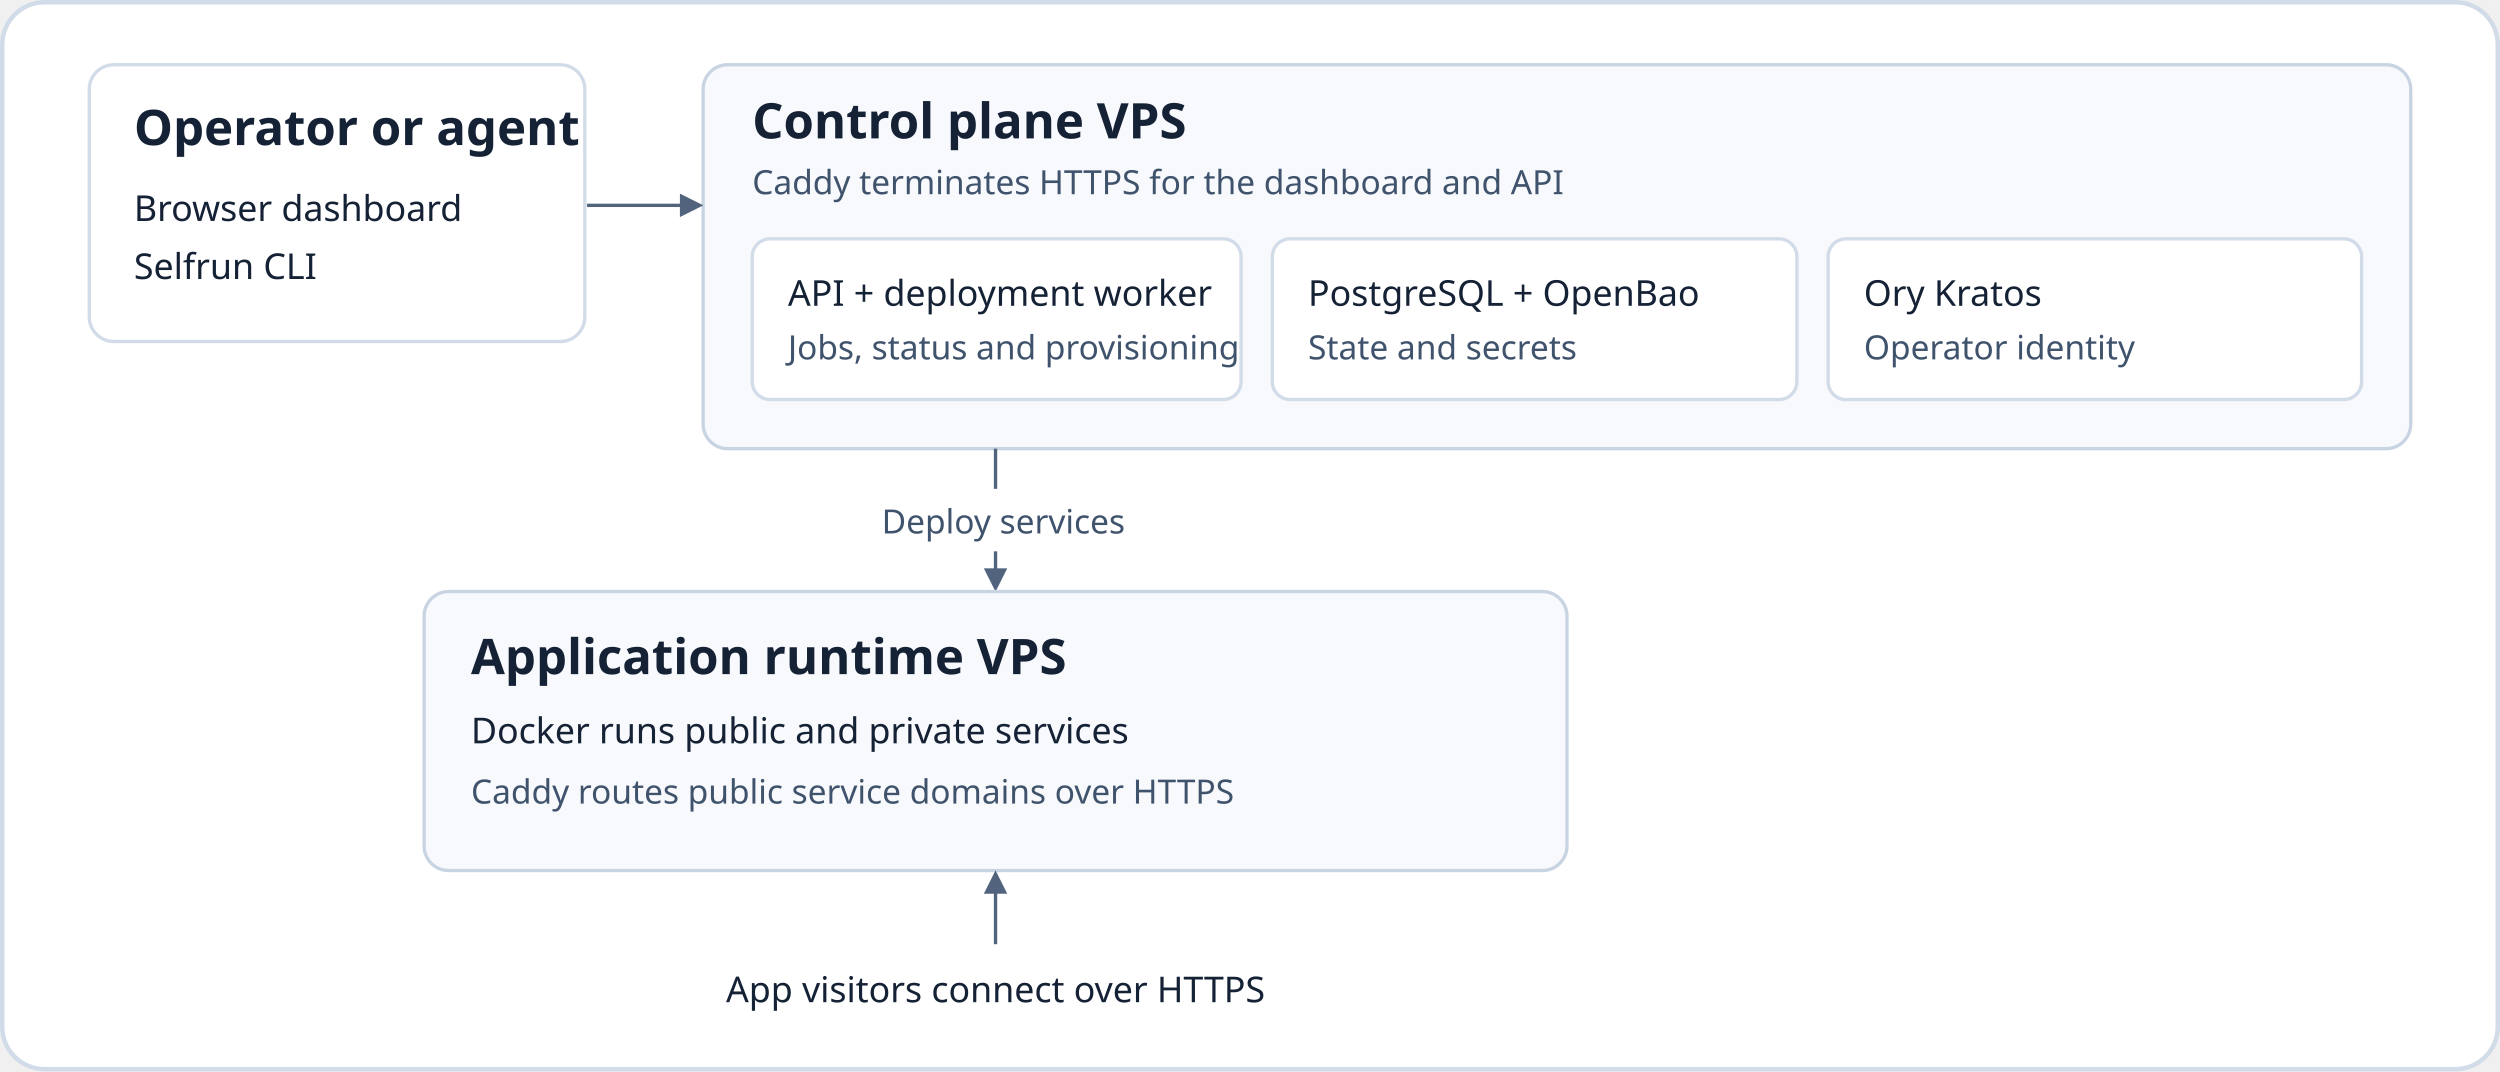
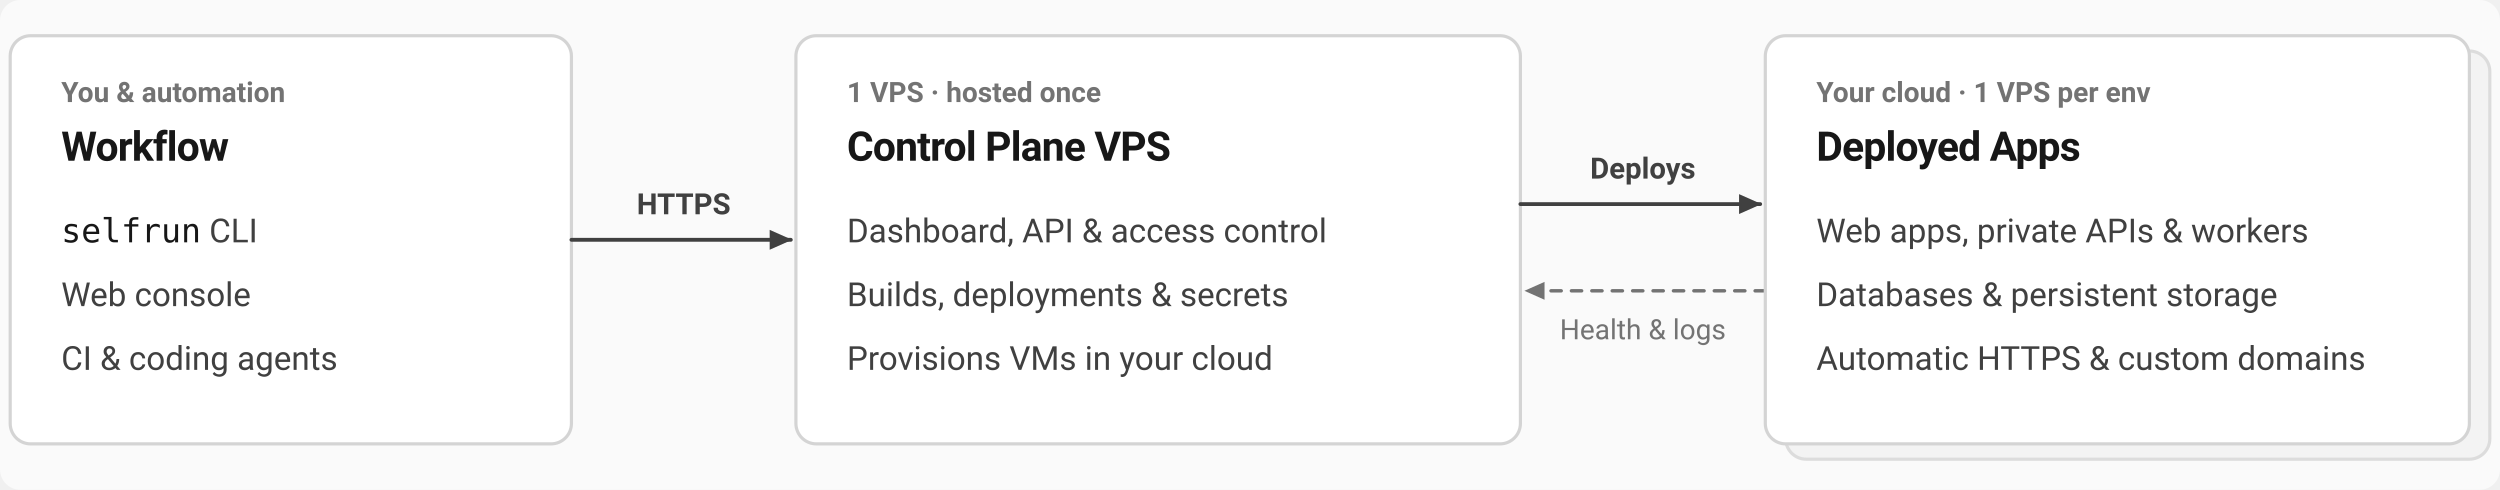
- <svg xmlns="http://www.w3.org/2000/svg" width="1120" height="480" viewBox="0 0 1120 480" role="img" aria-labelledby="title description">
+ <svg xmlns="http://www.w3.org/2000/svg" width="980" height="192" viewBox="0 0 980 192" role="img" aria-labelledby="arch-title arch-desc">
  <defs>
-     <marker id="arrow" viewBox="0 0 10 10" refX="8" refY="5" markerWidth="7" markerHeight="7" orient="auto-start-reverse">
-       <path d="M0 0L10 5L0 10Z" fill="#51637d" />
+     <marker id="arrow" viewBox="0 0 10 10" refX="8.5" refY="5" markerWidth="6.5" markerHeight="6.5" orient="auto-start-reverse">
+       <path d="M0 1L9 5L0 9Z" fill="#404040" />
+     </marker>
+     <marker id="arrow-muted" viewBox="0 0 10 10" refX="8.5" refY="5" markerWidth="6.5" markerHeight="6.5" orient="auto-start-reverse">
+       <path d="M0 1L9 5L0 9Z" fill="#737373" />
    </marker>
  </defs>
  <style>
-     text { font-family: system-ui, sans-serif; fill: #152135; }
-     .heading { font-size: 22px; font-weight: 650; }
-     .label { font-size: 16px; }
-     .small { font-size: 15px; fill: #40536c; }
-     .boundary { fill: #f7f9fc; stroke: #c9d4e3; stroke-width: 1.5; }
-     .card { fill: #fff; stroke: #d2dbe8; stroke-width: 1.5; }
-     .connector { fill: none; stroke: #51637d; stroke-width: 1.5; marker-end: url(#arrow); }
+     text {
+       font-family: ui-sans-serif, system-ui, -apple-system, BlinkMacSystemFont, "Segoe UI", Roboto, sans-serif;
+       fill: #171717;
+     }
+     .mono {
+       font-family: ui-monospace, SFMono-Regular, Menlo, Monaco, Consolas, monospace;
+     }
+     .meta {
+       font-size: 11px;
+       font-weight: 600;
+       fill: #737373;
+     }
+     .title {
+       font-size: 16px;
+       font-weight: 700;
+       letter-spacing: -0.02em;
+       fill: #171717;
+     }
+     .item {
+       font-size: 13px;
+       fill: #404040;
+     }
+     .edge {
+       font-size: 11.5px;
+       font-weight: 600;
+       fill: #404040;
+     }
+     .edge-muted {
+       font-size: 11px;
+       fill: #737373;
+     }
+     .node {
+       fill: #ffffff;
+       stroke: #d4d4d4;
+       stroke-width: 1.25;
+     }
+     .node-stack {
+       fill: #f3f3f3;
+       stroke: #dcdcdc;
+       stroke-width: 1.25;
+     }
+     .solid {
+       fill: none;
+       stroke: #404040;
+       stroke-width: 1.5;
+       stroke-linecap: round;
+       marker-end: url(#arrow);
+     }
+     .dashed {
+       fill: none;
+       stroke: #737373;
+       stroke-width: 1.35;
+       stroke-dasharray: 4 4;
+       stroke-linecap: round;
+       marker-end: url(#arrow-muted);
+     }
  </style>
-   <rect x="1" y="1" width="1118" height="478" rx="19" fill="#fff" stroke="#d2dbe8" stroke-width="2" />
-   <rect x="40" y="29" width="222" height="124" rx="11" class="card" />
-   <text x="60" y="65" class="heading">Operator or agent</text>
-   <text x="60" y="99" class="label">Browser dashboard</text>
-   <text x="60" y="125" class="label">Selfrun CLI</text>
-   <rect x="315" y="29" width="765" height="172" rx="11" class="boundary" />
-   <text x="337" y="62" class="heading">Control plane VPS</text>
-   <text x="337" y="87" class="small">Caddy terminates HTTPS for the dashboard and API</text>
-   <rect x="337" y="107" width="219" height="72" rx="8" class="card" />
-   <text x="353" y="137" class="label">API + deployment worker</text>
-   <text x="353" y="161" class="small">Jobs, status and provisioning</text>
-   <rect x="570" y="107" width="235" height="72" rx="8" class="card" />
-   <text x="586" y="137" class="label">PostgreSQL + OpenBao</text>
-   <text x="586" y="161" class="small">State and secrets</text>
-   <rect x="819" y="107" width="239" height="72" rx="8" class="card" />
-   <text x="835" y="137" class="label">Ory Kratos</text>
-   <text x="835" y="161" class="small">Operator identity</text>
-   <path d="M263 92H313" class="connector" />
-   <path d="M446 201V263" class="connector" />
-   <rect x="383" y="219" width="125" height="28" rx="5" fill="#fff" />
-   <text x="395" y="239" class="small">Deploy services</text>
-   <rect x="190" y="265" width="512" height="125" rx="11" class="boundary" />
-   <text x="211" y="302" class="heading">Application runtime VPS</text>
-   <text x="211" y="333" class="label">Docker runs public and private services</text>
-   <text x="211" y="360" class="small">Caddy routes public service domains over HTTPS</text>
-   <path d="M446 423V392" class="connector" />
-   <text x="446" y="449" class="label" text-anchor="middle">App visitors connect over HTTPS</text>
+   <rect width="980" height="192" rx="8" fill="#fafafa" />
+   <g>
+     <rect x="4" y="14" width="220" height="160" rx="8" class="node" />
+     <text x="24" y="40" class="meta">You &amp; automation</text>
+     <text x="24" y="63" class="title">Workflow</text>
+     <text x="24" y="95" class="item">
+       <tspan class="mono" fill="#171717">selfrun</tspan> CLI</text>
+     <text x="24" y="120" class="item">Web console</text>
+     <text x="24" y="145" class="item">CI &amp; coding agents</text>
+   </g>
+   <text x="268" y="84" text-anchor="middle" class="edge">HTTPS</text>
+   <path d="M224 94H310" class="solid" />
+   <g>
+     <rect x="312" y="14" width="284" height="160" rx="8" class="node" />
+     <text x="332" y="40" class="meta">1 VPS · hosted once</text>
+     <text x="332" y="63" class="title">Control Plane VPS</text>
+     <text x="332" y="95" class="item">Dashboard, API &amp; access control</text>
+     <text x="332" y="120" class="item">Builds, deployments &amp; secrets</text>
+     <text x="332" y="145" class="item">Provisions VMs in your cloud</text>
+   </g>
+   <text x="644" y="70" text-anchor="middle" class="edge">Deploys</text>
+   <path d="M596 80H690" class="solid" />
+   <path d="M692 114H598" class="dashed" />
+   <text x="644" y="133" text-anchor="middle" class="edge-muted">Health &amp; logs</text>
+   <g>
+     <rect x="700" y="20" width="276" height="160" rx="8" class="node-stack" />
+     <rect x="692" y="14" width="276" height="160" rx="8" class="node" />
+     <text x="712" y="40" class="meta">Your cloud · 1 VPS per env</text>
+     <text x="712" y="63" class="title">Deployed Apps</text>
+     <text x="712" y="95" class="item">Web apps, private APIs &amp; workers</text>
+     <text x="712" y="120" class="item">Databases &amp; persistent storage</text>
+     <text x="712" y="145" class="item">Automatic HTTPS &amp; custom domains</text>
+   </g>
</svg>
